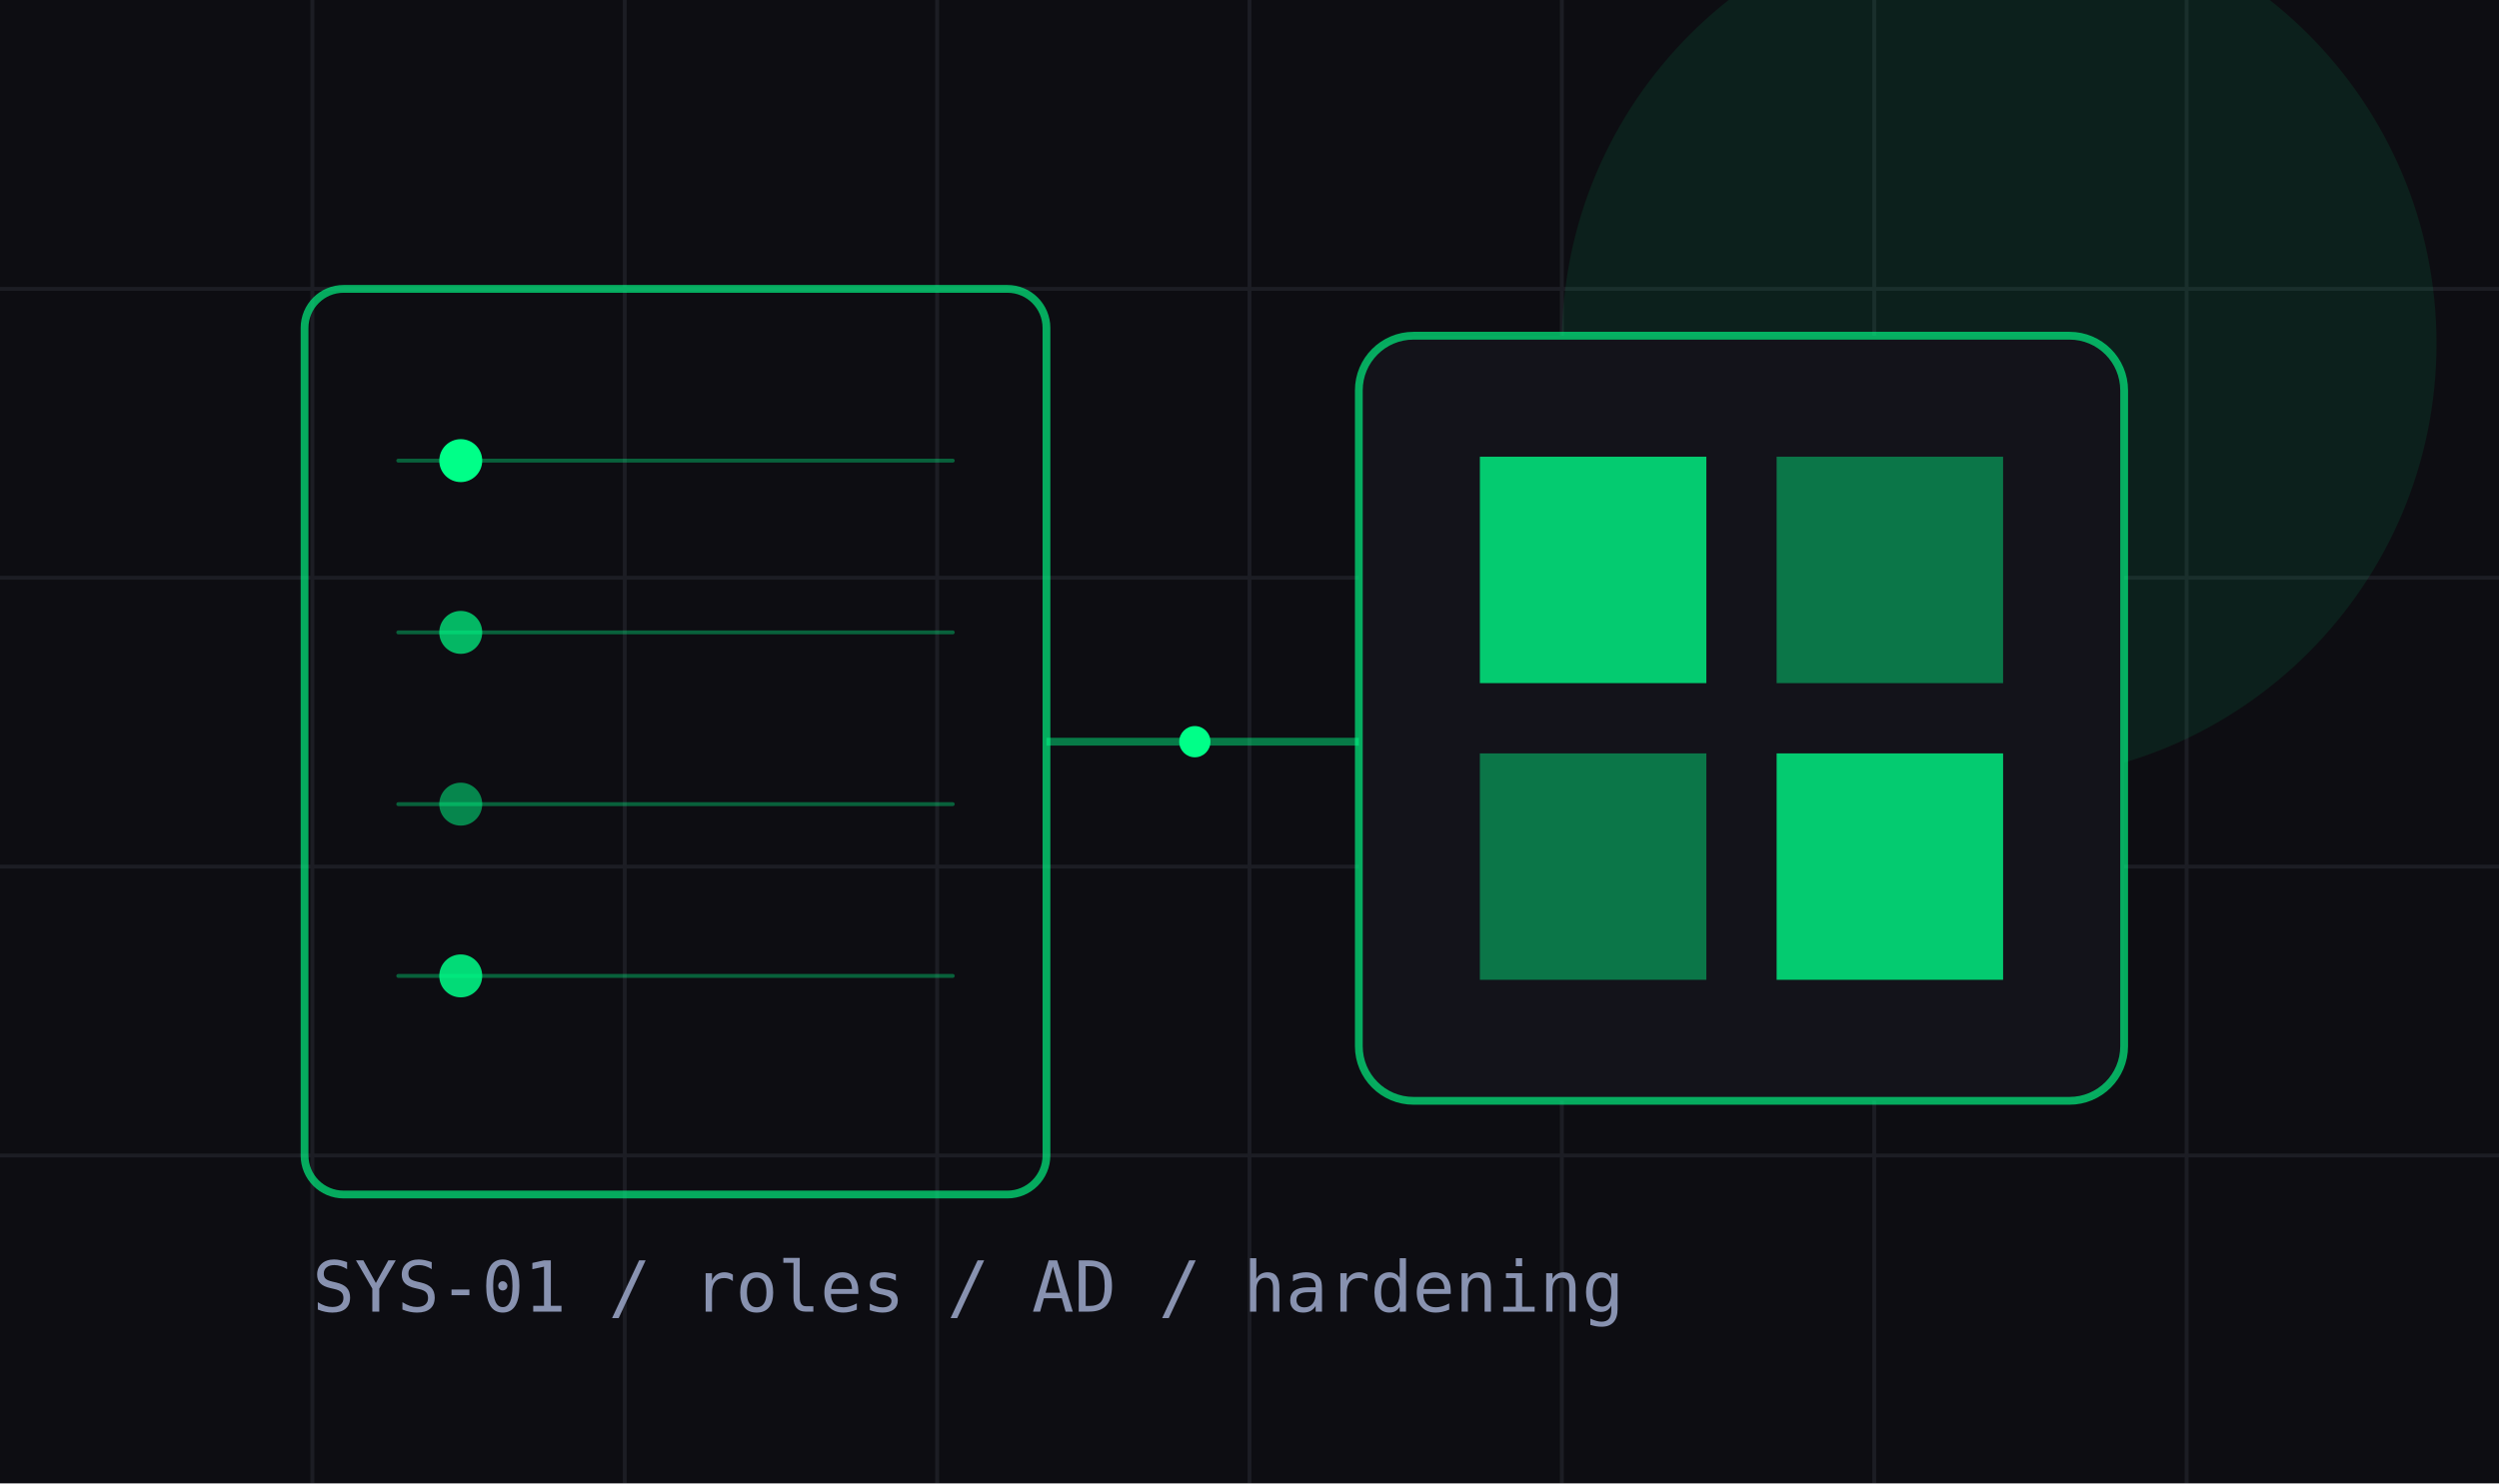
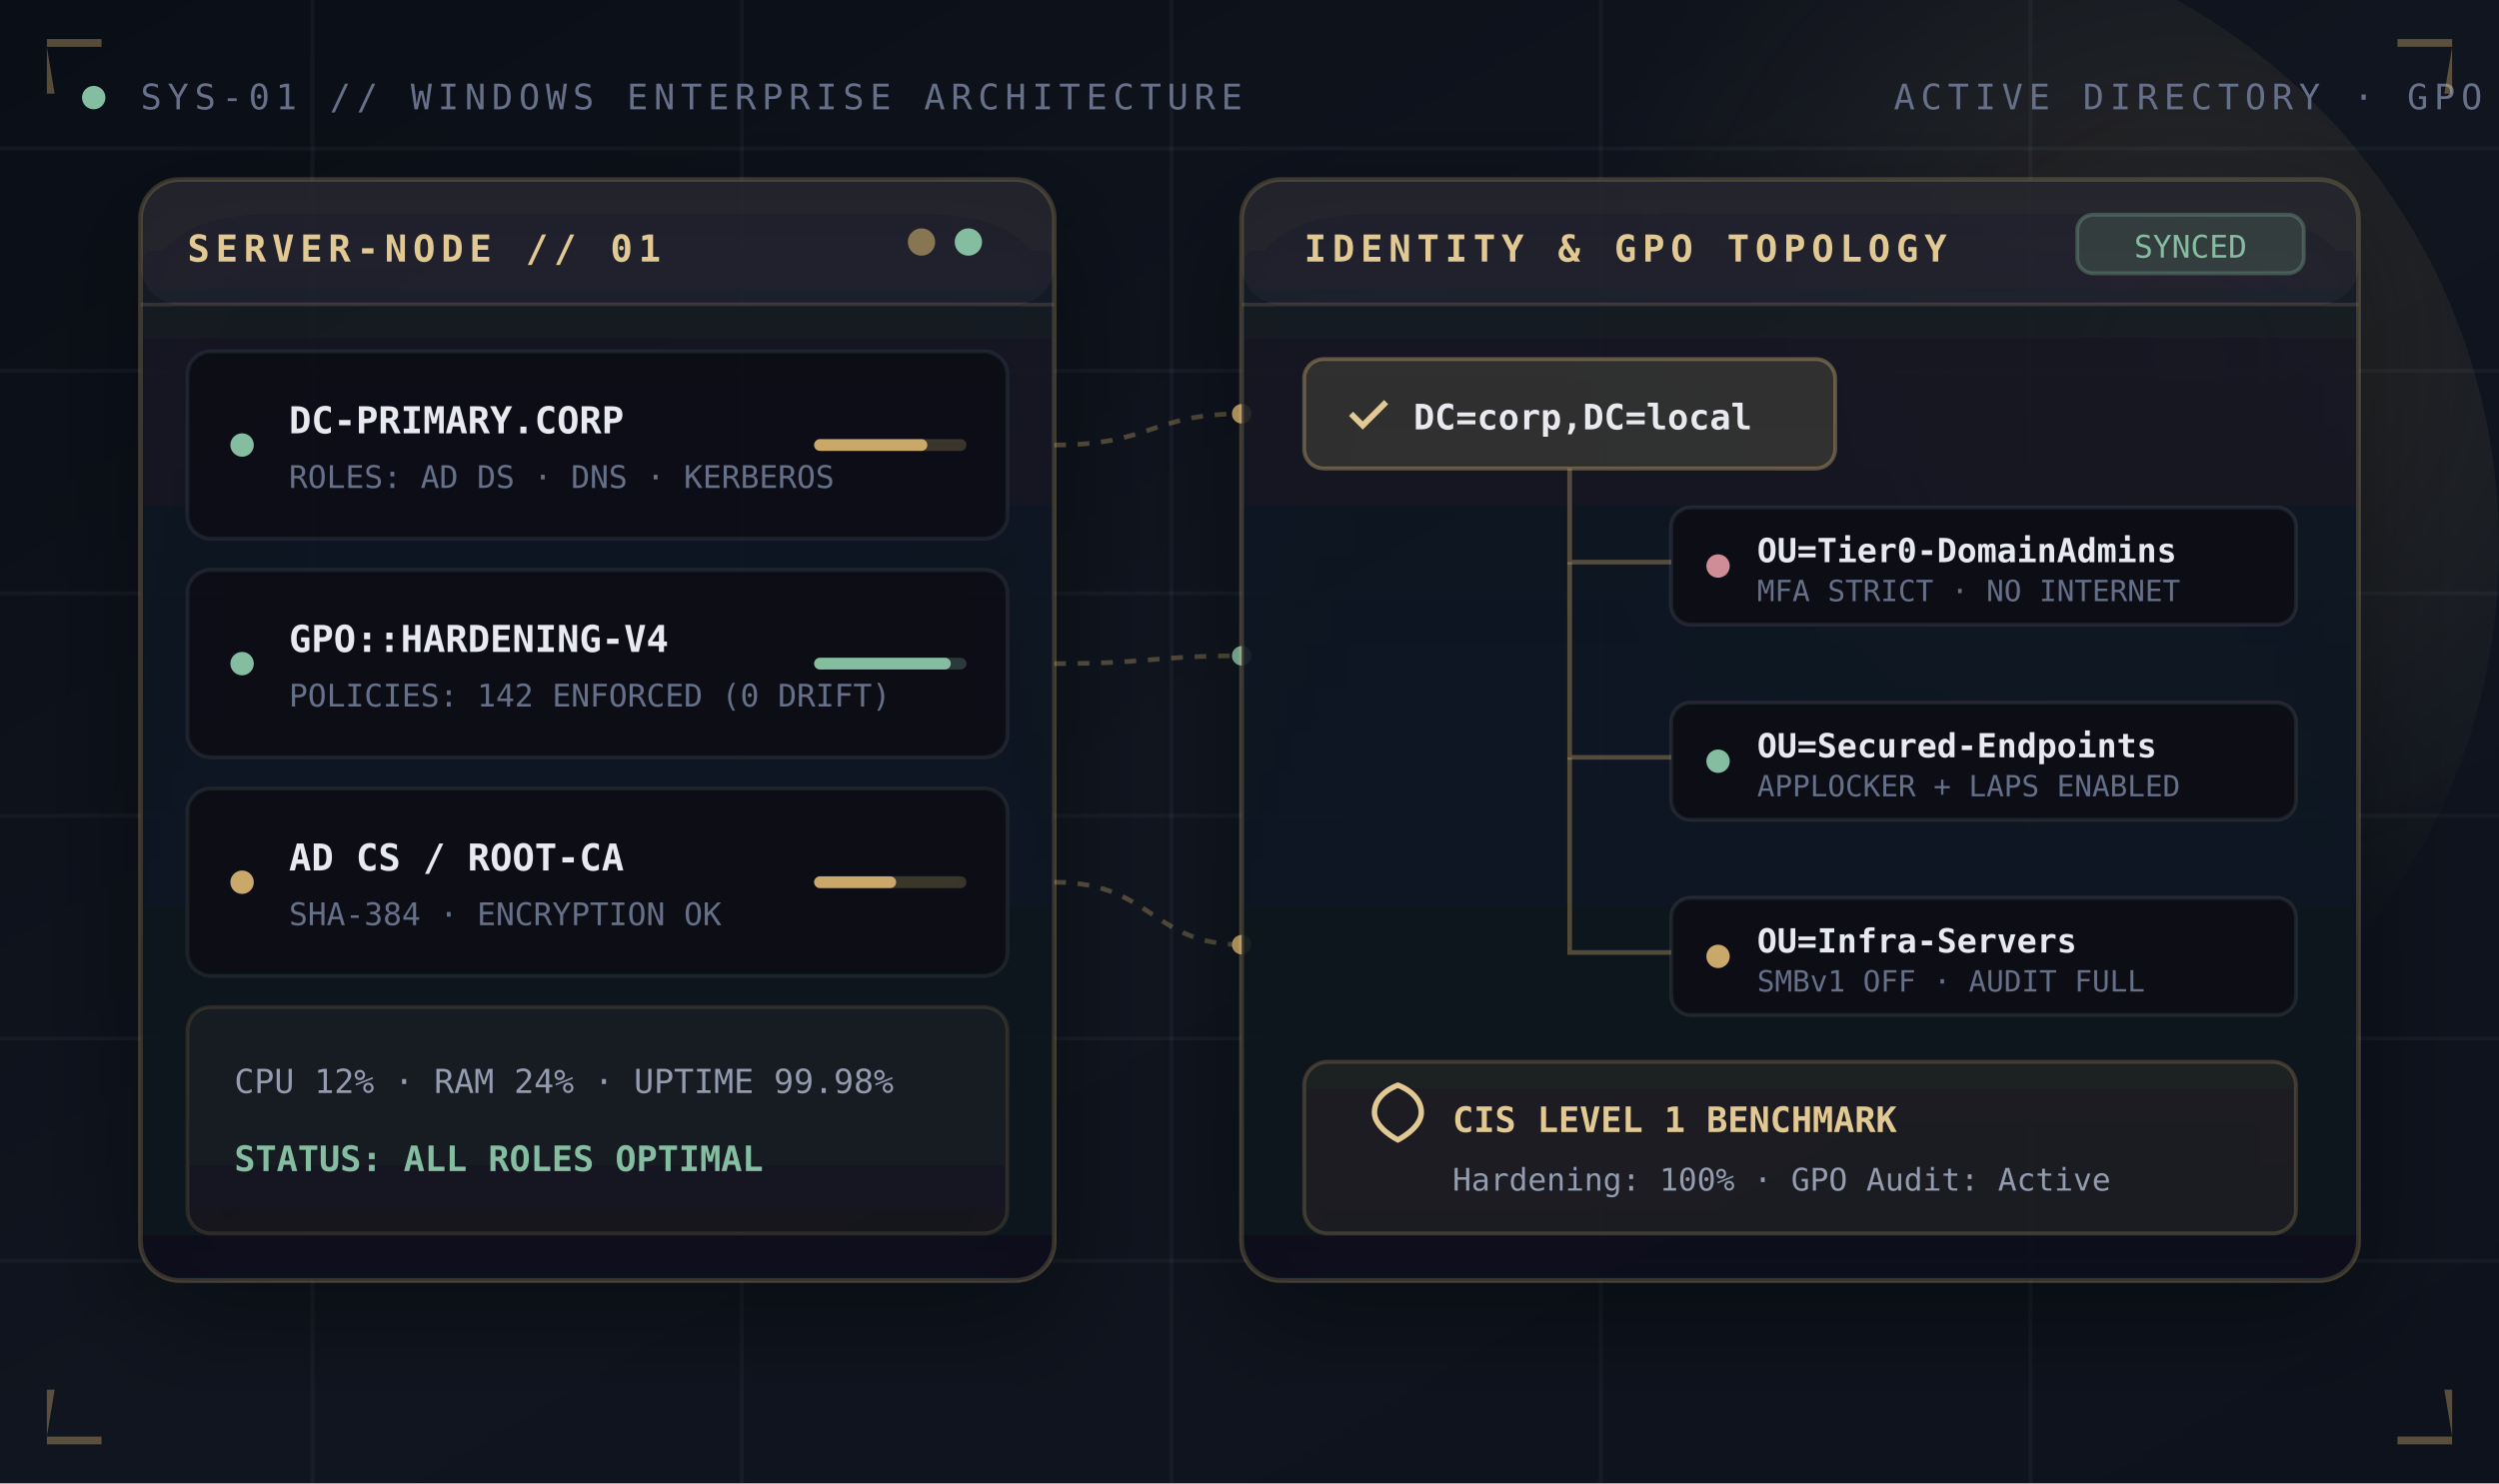
- <svg xmlns="http://www.w3.org/2000/svg" viewBox="0 0 640 380" role="img" aria-labelledby="title desc">
-   <rect width="640" height="380" fill="#0d0d12" />
-   <path d="M0 74h640M0 148h640M0 222h640M0 296h640M80 0v380M160 0v380M240 0v380M320 0v380M400 0v380M480 0v380M560 0v380" stroke="#ccd6f6" stroke-opacity=".08" />
-   <circle cx="512" cy="88" r="112" fill="#00ff88" opacity=".08" />
-   <g fill="none" stroke="#00ff88" stroke-linecap="round" stroke-linejoin="round">
-     <rect x="78" y="74" width="190" height="232" rx="10" stroke-opacity=".65" stroke-width="2" />
-     <path d="M102 118h142M102 162h142M102 206h142M102 250h142" stroke-opacity=".35" />
-     <circle cx="118" cy="118" r="5" fill="#00ff88" />
-     <circle cx="118" cy="162" r="5" fill="#00ff88" opacity=".7" />
-     <circle cx="118" cy="206" r="5" fill="#00ff88" opacity=".5" />
-     <circle cx="118" cy="250" r="5" fill="#00ff88" opacity=".85" />
+ <svg xmlns="http://www.w3.org/2000/svg" viewBox="0 0 640 380" width="100%" height="100%">
+   <defs>
+     <linearGradient id="w1-bg" x1="0%" y1="0%" x2="100%" y2="100%">
+       <stop offset="0%" stop-color="#0a0e16" />
+       <stop offset="50%" stop-color="#10151f" />
+       <stop offset="100%" stop-color="#0d121c" />
+     </linearGradient>
+     <linearGradient id="w1-card" x1="0%" y1="0%" x2="0%" y2="100%">
+       <stop offset="0%" stop-color="rgba(20, 27, 41, 0.85)" />
+       <stop offset="100%" stop-color="rgba(12, 17, 26, 0.95)" />
+     </linearGradient>
+     <radialGradient id="w1-glow" cx="75%" cy="35%" r="50%">
+       <stop offset="0%" stop-color="#c9a86a" stop-opacity="0.14" />
+       <stop offset="100%" stop-color="#c9a86a" stop-opacity="0" />
+     </radialGradient>
+     <filter id="w1-shadow" x="-10%" y="-10%" width="120%" height="120%">
+       <feDropShadow dx="0" dy="10" stdDeviation="14" flood-color="#000000" flood-opacity="0.4" />
+     </filter>
+   </defs>
+   <rect width="640" height="380" fill="url(#w1-bg)" />
+   <g stroke="rgba(214, 222, 235, 0.045)" stroke-width="1">
+     <line x1="0" y1="38" x2="640" y2="38" />
+     <line x1="0" y1="95" x2="640" y2="95" />
+     <line x1="0" y1="152" x2="640" y2="152" />
+     <line x1="0" y1="209" x2="640" y2="209" />
+     <line x1="0" y1="266" x2="640" y2="266" />
+     <line x1="0" y1="323" x2="640" y2="323" />
+     <line x1="80" y1="0" x2="80" y2="380" />
+     <line x1="190" y1="0" x2="190" y2="380" />
+     <line x1="300" y1="0" x2="300" y2="380" />
+     <line x1="410" y1="0" x2="410" y2="380" />
+     <line x1="520" y1="0" x2="520" y2="380" />
  </g>
-   <g transform="translate(348 86)">
-     <rect width="196" height="196" rx="14" fill="#13131a" stroke="#00ff88" stroke-opacity=".65" stroke-width="2" />
-     <rect x="31" y="31" width="58" height="58" fill="#00ff88" opacity=".78" />
-     <rect x="107" y="31" width="58" height="58" fill="#00ff88" opacity=".42" />
-     <rect x="31" y="107" width="58" height="58" fill="#00ff88" opacity=".42" />
-     <rect x="107" y="107" width="58" height="58" fill="#00ff88" opacity=".78" />
+   <circle cx="480" cy="140" r="160" fill="url(#w1-glow)" />
+   <g font-family="ui-monospace, monospace" font-size="9" letter-spacing="1.5" fill="#667089">
+     <text x="36" y="28">SYS-01 // WINDOWS ENTERPRISE ARCHITECTURE</text>
+     <text x="485" y="28">ACTIVE DIRECTORY · GPO</text>
+     <circle cx="24" cy="25" r="3" fill="#85bda1" />
  </g>
-   <path d="M268 190h80" stroke="#00ff88" stroke-opacity=".45" stroke-width="2" />
-   <circle cx="306" cy="190" r="4" fill="#00ff88" />
-   <text x="80" y="336" fill="#8892b0" font-family="monospace" font-size="18">SYS-01 / roles / AD / hardening</text>
+   <g filter="url(#w1-shadow)">
+     <rect x="36" y="46" width="234" height="282" rx="10" fill="url(#w1-card)" stroke="rgba(201, 168, 106, 0.22)" stroke-width="1.2" />
+     <rect x="36" y="46" width="234" height="32" rx="10" fill="rgba(201, 168, 106, 0.08)" />
+     <line x1="36" y1="78" x2="270" y2="78" stroke="rgba(201, 168, 106, 0.18)" stroke-width="1" />
+     <text x="48" y="67" fill="#e2c893" font-family="ui-monospace, monospace" font-size="9.5" font-weight="600" letter-spacing="1.5">SERVER-NODE // 01</text>
+     <circle cx="248" cy="62" r="3.5" fill="#85bda1" />
+     <circle cx="236" cy="62" r="3.5" fill="#c9a86a" opacity="0.6" />
+     <g transform="translate(48, 90)">
+       <rect width="210" height="48" rx="6" fill="rgba(10, 14, 22, 0.75)" stroke="rgba(214, 222, 235, 0.08)" />
+       <circle cx="14" cy="24" r="3" fill="#85bda1" />
+       <text x="26" y="21" fill="#e9eaf0" font-family="ui-monospace, monospace" font-size="9.5" font-weight="600">DC-PRIMARY.CORP</text>
+       <text x="26" y="35" fill="#667089" font-family="ui-monospace, monospace" font-size="8">ROLES: AD DS · DNS · KERBEROS</text>
+       <line x1="162" y1="24" x2="198" y2="24" stroke="rgba(201, 168, 106, 0.25)" stroke-width="3" stroke-linecap="round" />
+       <line x1="162" y1="24" x2="188" y2="24" stroke="#c9a86a" stroke-width="3" stroke-linecap="round" />
+     </g>
+     <g transform="translate(48, 146)">
+       <rect width="210" height="48" rx="6" fill="rgba(10, 14, 22, 0.75)" stroke="rgba(214, 222, 235, 0.08)" />
+       <circle cx="14" cy="24" r="3" fill="#85bda1" />
+       <text x="26" y="21" fill="#e9eaf0" font-family="ui-monospace, monospace" font-size="9.5" font-weight="600">GPO::HARDENING-V4</text>
+       <text x="26" y="35" fill="#667089" font-family="ui-monospace, monospace" font-size="8">POLICIES: 142 ENFORCED (0 DRIFT)</text>
+       <line x1="162" y1="24" x2="198" y2="24" stroke="rgba(133, 189, 161, 0.25)" stroke-width="3" stroke-linecap="round" />
+       <line x1="162" y1="24" x2="194" y2="24" stroke="#85bda1" stroke-width="3" stroke-linecap="round" />
+     </g>
+     <g transform="translate(48, 202)">
+       <rect width="210" height="48" rx="6" fill="rgba(10, 14, 22, 0.75)" stroke="rgba(214, 222, 235, 0.08)" />
+       <circle cx="14" cy="24" r="3" fill="#c9a86a" />
+       <text x="26" y="21" fill="#e9eaf0" font-family="ui-monospace, monospace" font-size="9.5" font-weight="600">AD CS / ROOT-CA</text>
+       <text x="26" y="35" fill="#667089" font-family="ui-monospace, monospace" font-size="8">SHA-384 · ENCRYPTION OK</text>
+       <line x1="162" y1="24" x2="198" y2="24" stroke="rgba(201, 168, 106, 0.25)" stroke-width="3" stroke-linecap="round" />
+       <line x1="162" y1="24" x2="180" y2="24" stroke="#c9a86a" stroke-width="3" stroke-linecap="round" />
+     </g>
+     <g transform="translate(48, 258)">
+       <rect width="210" height="58" rx="6" fill="rgba(201, 168, 106, 0.05)" stroke="rgba(201, 168, 106, 0.15)" />
+       <text x="12" y="22" fill="#939cb0" font-family="ui-monospace, monospace" font-size="8.5">CPU 12% · RAM 24% · UPTIME 99.98%</text>
+       <text x="12" y="42" fill="#85bda1" font-family="ui-monospace, monospace" font-size="9" font-weight="600">STATUS: ALL ROLES OPTIMAL</text>
+     </g>
+   </g>
+   <g stroke="rgba(201, 168, 106, 0.35)" stroke-width="1.2" stroke-dasharray="3 3" fill="none">
+     <path d="M270 114 C 295 114, 295 106, 318 106" />
+     <path d="M270 170 C 295 170, 295 168, 318 168" />
+     <path d="M270 226 C 295 226, 295 242, 318 242" />
+   </g>
+   <circle cx="318" cy="106" r="2.5" fill="#c9a86a" />
+   <circle cx="318" cy="168" r="2.5" fill="#85bda1" />
+   <circle cx="318" cy="242" r="2.5" fill="#c9a86a" />
+   <g filter="url(#w1-shadow)" transform="translate(318, 46)">
+     <rect width="286" height="282" rx="10" fill="url(#w1-card)" stroke="rgba(201, 168, 106, 0.22)" stroke-width="1.2" />
+     <rect width="286" height="32" rx="10" fill="rgba(201, 168, 106, 0.08)" />
+     <line x1="0" y1="32" x2="286" y2="32" stroke="rgba(201, 168, 106, 0.18)" stroke-width="1" />
+     <text x="16" y="21" fill="#e2c893" font-family="ui-monospace, monospace" font-size="9.5" font-weight="600" letter-spacing="1.5">IDENTITY &amp; GPO TOPOLOGY</text>
+     <rect x="214" y="9" width="58" height="15" rx="4" fill="rgba(133, 189, 161, 0.15)" stroke="rgba(133, 189, 161, 0.3)" />
+     <text x="243" y="20" fill="#85bda1" font-family="ui-monospace, monospace" font-size="8" text-anchor="middle">SYNCED</text>
+     <g transform="translate(16, 46)">
+       <rect width="136" height="28" rx="5" fill="rgba(201, 168, 106, 0.15)" stroke="rgba(201, 168, 106, 0.4)" />
+       <path d="M12 14 l3 3 6-6" stroke="#e2c893" stroke-width="1.5" fill="none" />
+       <text x="28" y="18" fill="#e9eaf0" font-family="ui-monospace, monospace" font-size="9" font-weight="600">DC=corp,DC=local</text>
+     </g>
+     <path d="M84 74 v 24 h 26" stroke="rgba(201, 168, 106, 0.35)" stroke-width="1.2" fill="none" />
+     <path d="M84 98 v 50 h 26" stroke="rgba(201, 168, 106, 0.35)" stroke-width="1.2" fill="none" />
+     <path d="M84 148 v 50 h 26" stroke="rgba(201, 168, 106, 0.35)" stroke-width="1.2" fill="none" />
+     <g transform="translate(110, 84)">
+       <rect width="160" height="30" rx="5" fill="rgba(10, 14, 22, 0.85)" stroke="rgba(214, 222, 235, 0.1)" />
+       <circle cx="12" cy="15" r="3" fill="#cf8d97" />
+       <text x="22" y="14" fill="#e9eaf0" font-family="ui-monospace, monospace" font-size="8.5" font-weight="600">OU=Tier0-DomainAdmins</text>
+       <text x="22" y="24" fill="#667089" font-family="ui-monospace, monospace" font-size="7.5">MFA STRICT · NO INTERNET</text>
+     </g>
+     <g transform="translate(110, 134)">
+       <rect width="160" height="30" rx="5" fill="rgba(10, 14, 22, 0.85)" stroke="rgba(214, 222, 235, 0.1)" />
+       <circle cx="12" cy="15" r="3" fill="#85bda1" />
+       <text x="22" y="14" fill="#e9eaf0" font-family="ui-monospace, monospace" font-size="8.5" font-weight="600">OU=Secured-Endpoints</text>
+       <text x="22" y="24" fill="#667089" font-family="ui-monospace, monospace" font-size="7.5">APPLOCKER + LAPS ENABLED</text>
+     </g>
+     <g transform="translate(110, 184)">
+       <rect width="160" height="30" rx="5" fill="rgba(10, 14, 22, 0.85)" stroke="rgba(214, 222, 235, 0.1)" />
+       <circle cx="12" cy="15" r="3" fill="#c9a86a" />
+       <text x="22" y="14" fill="#e9eaf0" font-family="ui-monospace, monospace" font-size="8.5" font-weight="600">OU=Infra-Servers</text>
+       <text x="22" y="24" fill="#667089" font-family="ui-monospace, monospace" font-size="7.5">SMBv1 OFF · AUDIT FULL</text>
+     </g>
+     <g transform="translate(16, 226)">
+       <rect width="254" height="44" rx="6" fill="rgba(201, 168, 106, 0.08)" stroke="rgba(201, 168, 106, 0.25)" />
+       <path d="M18 13 c0-5 6-7 6-7 s6 2 6 7 c0 4-6 7-6 7 s-6-3-6-7 z" fill="none" stroke="#e2c893" stroke-width="1.4" />
+       <text x="38" y="18" fill="#e2c893" font-family="ui-monospace, monospace" font-size="9" font-weight="600">CIS LEVEL 1 BENCHMARK</text>
+       <text x="38" y="33" fill="#939cb0" font-family="ui-monospace, monospace" font-size="8">Hardening: 100% · GPO Audit: Active</text>
+     </g>
+   </g>
+   <path d="M12 12 h14 v-2 h-14 v14 h2 z M628 12 h-14 v-2 h14 v14 h-2 z M12 368 h14 v2 h-14 v-14 h2 z M628 368 h-14 v2 h14 v-14 h-2 z" fill="rgba(201, 168, 106, 0.4)" />
</svg>
